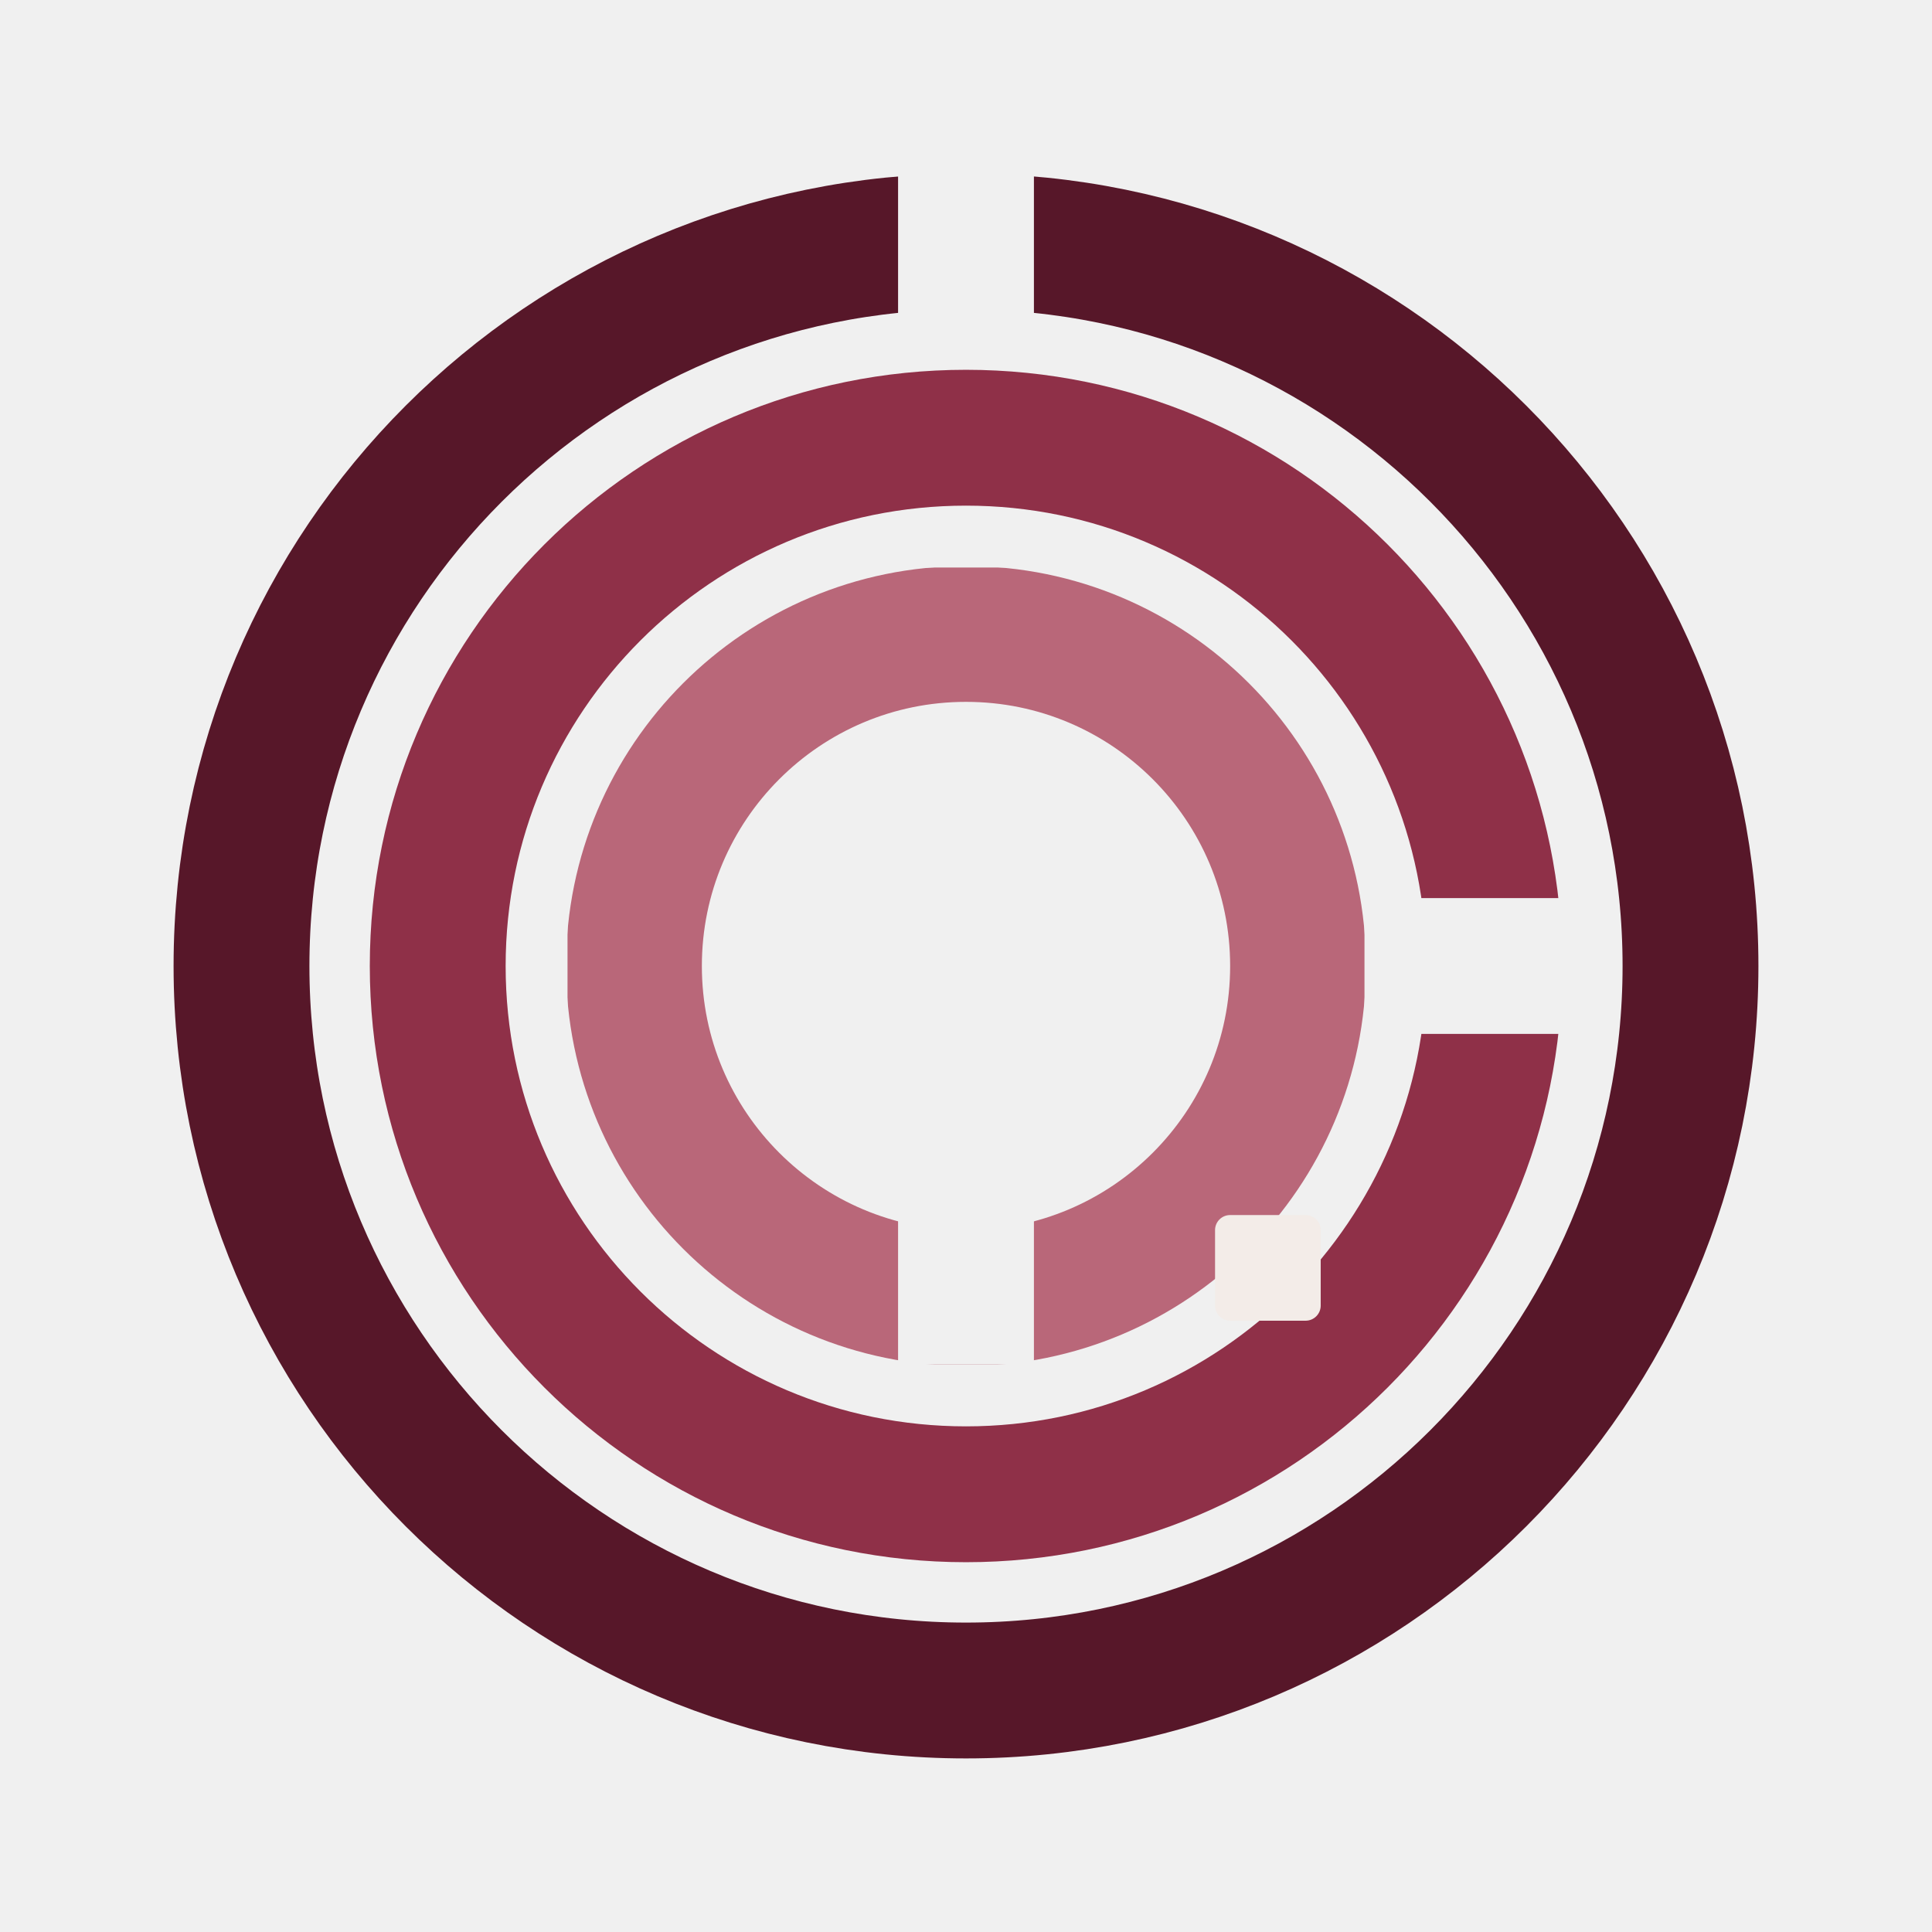
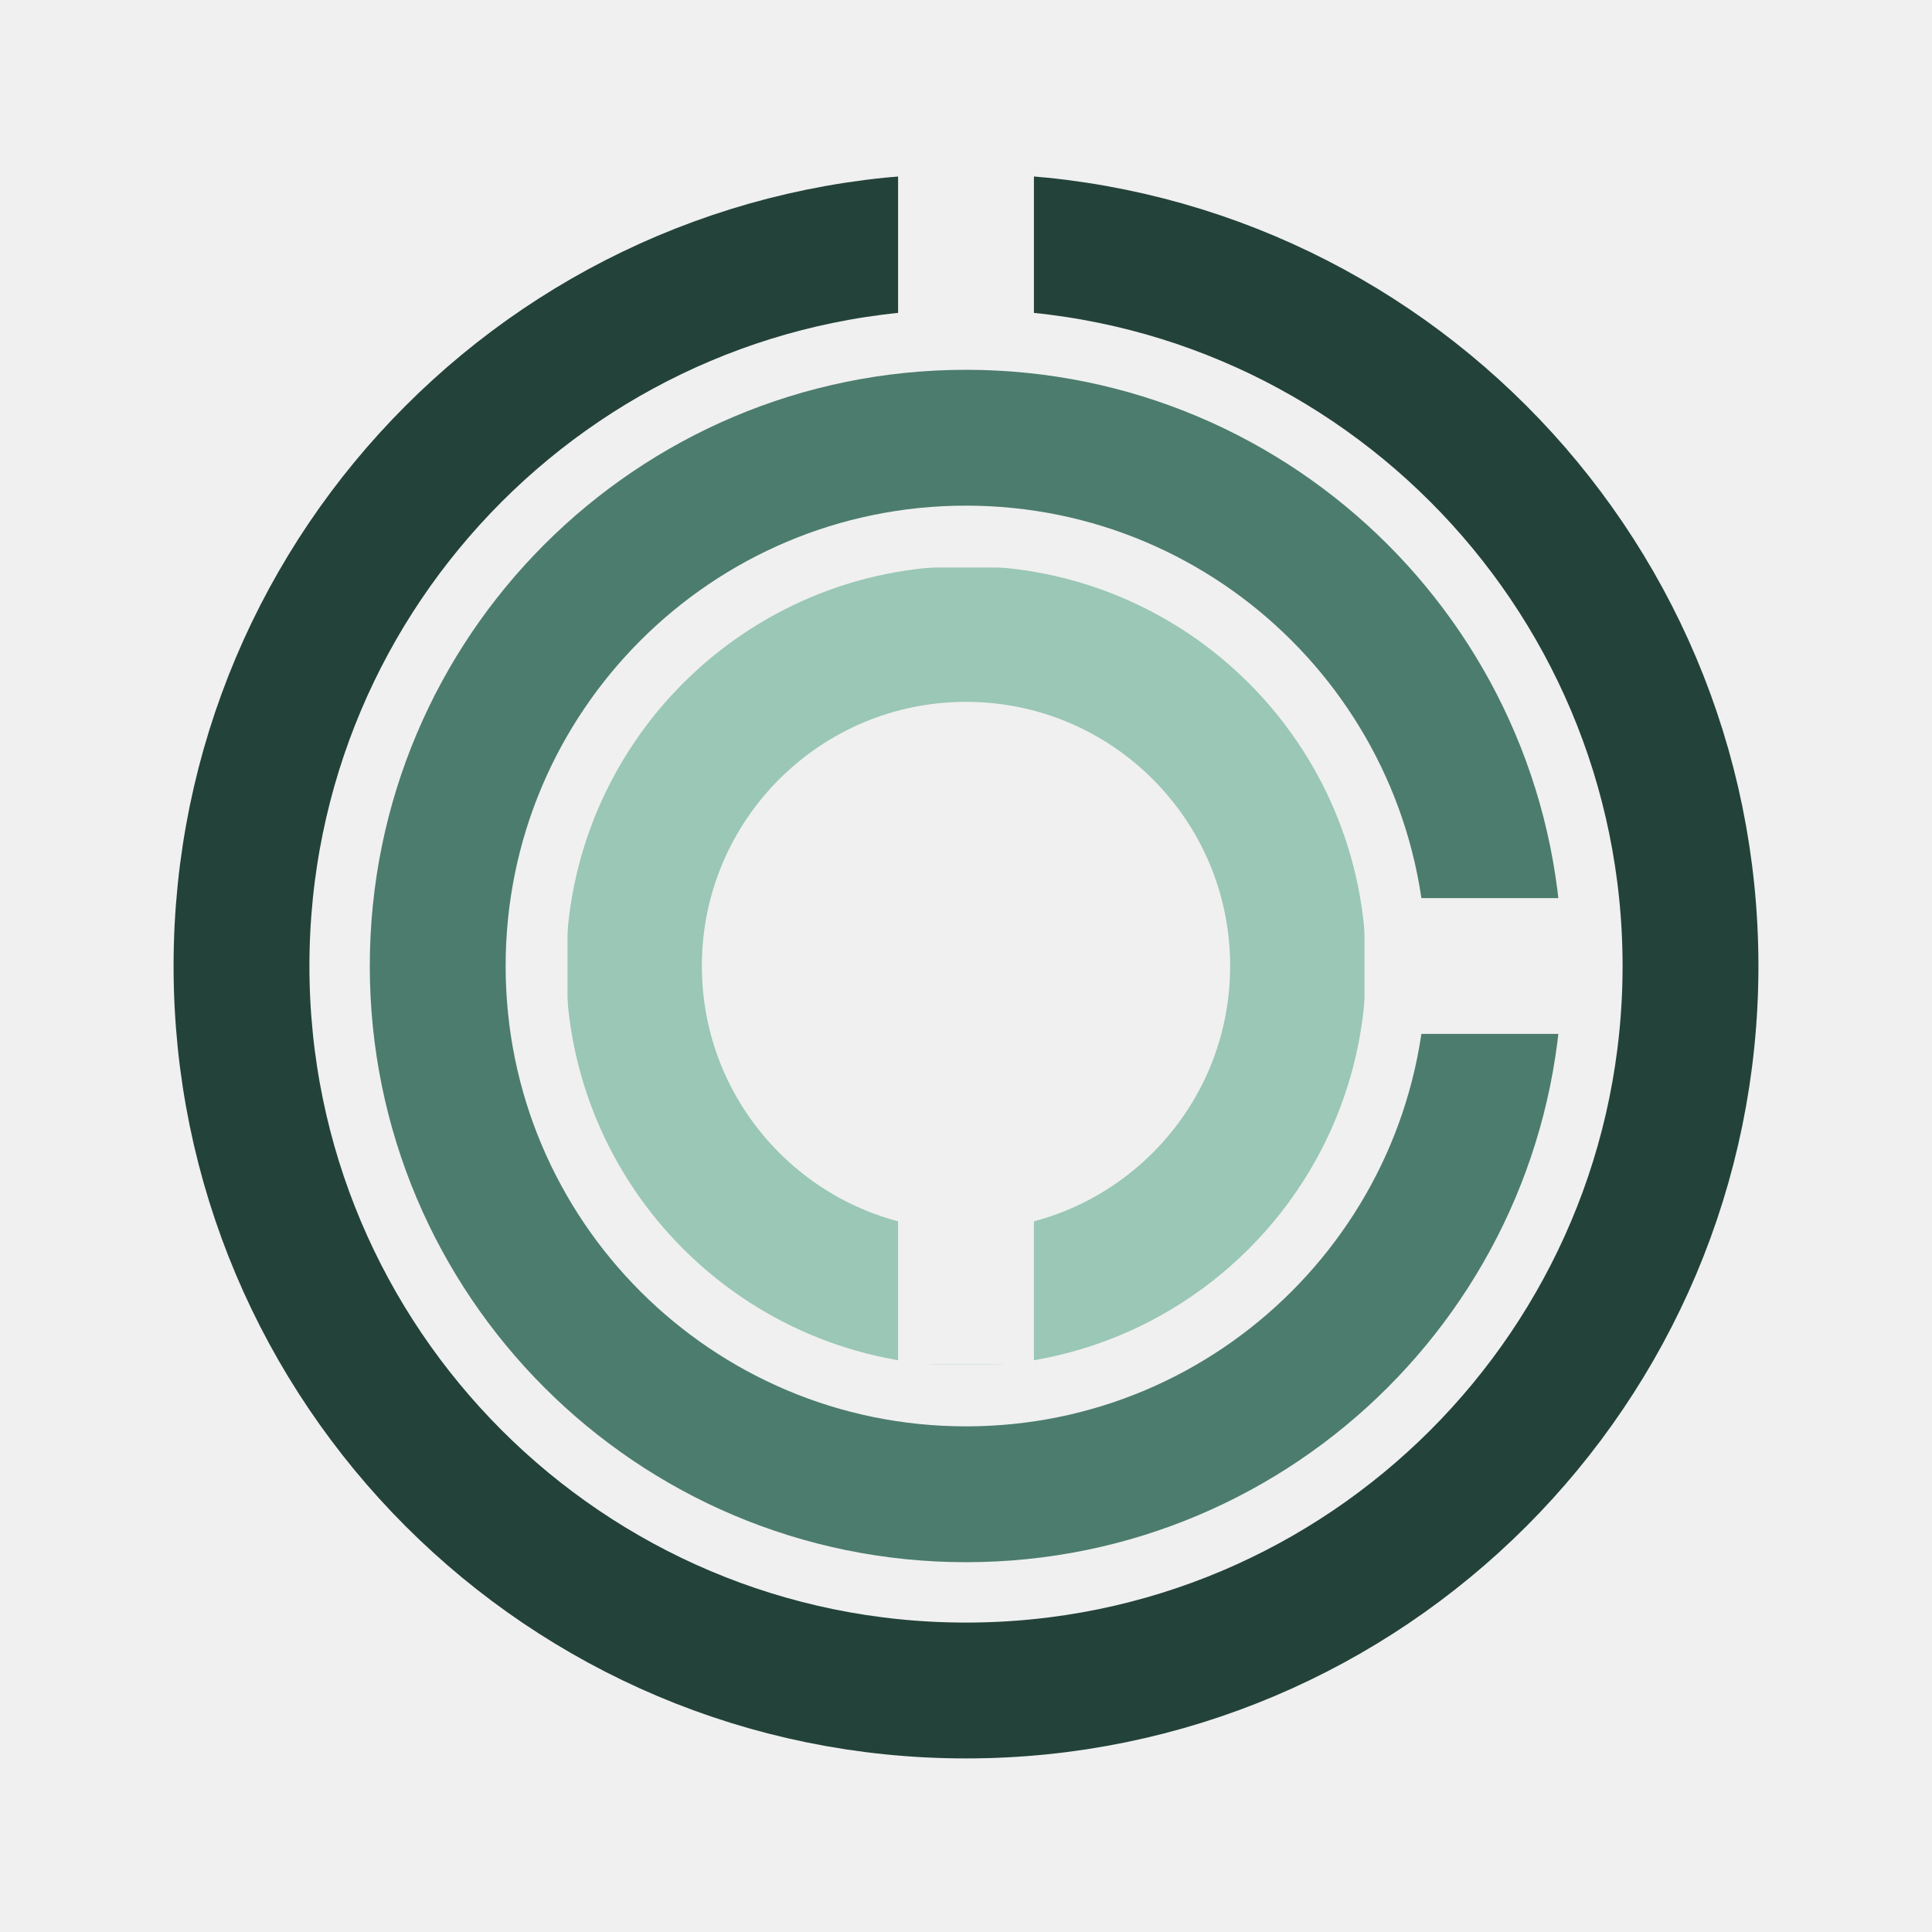
<svg xmlns="http://www.w3.org/2000/svg" viewBox="0 0 256 256" role="img" aria-labelledby="title desc">
  <defs>
    <mask id="outer-notch">
      <rect width="256" height="256" fill="white" />
      <rect x="119" y="18" width="18" height="28" fill="black" />
    </mask>
    <mask id="middle-notch">
      <rect width="256" height="256" fill="white" />
      <rect x="186" y="119" width="30" height="18" fill="black" />
    </mask>
    <mask id="inner-notch">
      <rect width="256" height="256" fill="white" />
      <rect x="119" y="160" width="18" height="30" fill="black" />
    </mask>
  </defs>
  <g fill="none" stroke-width="18">
-     <circle cx="128" cy="128" r="96" stroke="#571729" mask="url(#outer-notch)" />
-     <circle cx="128" cy="128" r="70" stroke="#8F3048" mask="url(#middle-notch)" />
-     <circle cx="128" cy="128" r="44" stroke="#B96779" mask="url(#inner-notch)" />
+     <circle cx="128" cy="128" r="96" stroke="#23423A" mask="url(#outer-notch)" />
+     <circle cx="128" cy="128" r="70" stroke="#4C7C6D" mask="url(#middle-notch)" />
+     <circle cx="128" cy="128" r="44" stroke="#9AC7B6" mask="url(#inner-notch)" />
  </g>
-   <rect x="161" y="161" width="14" height="14" rx="2" fill="#F3ECE8" />
</svg>
